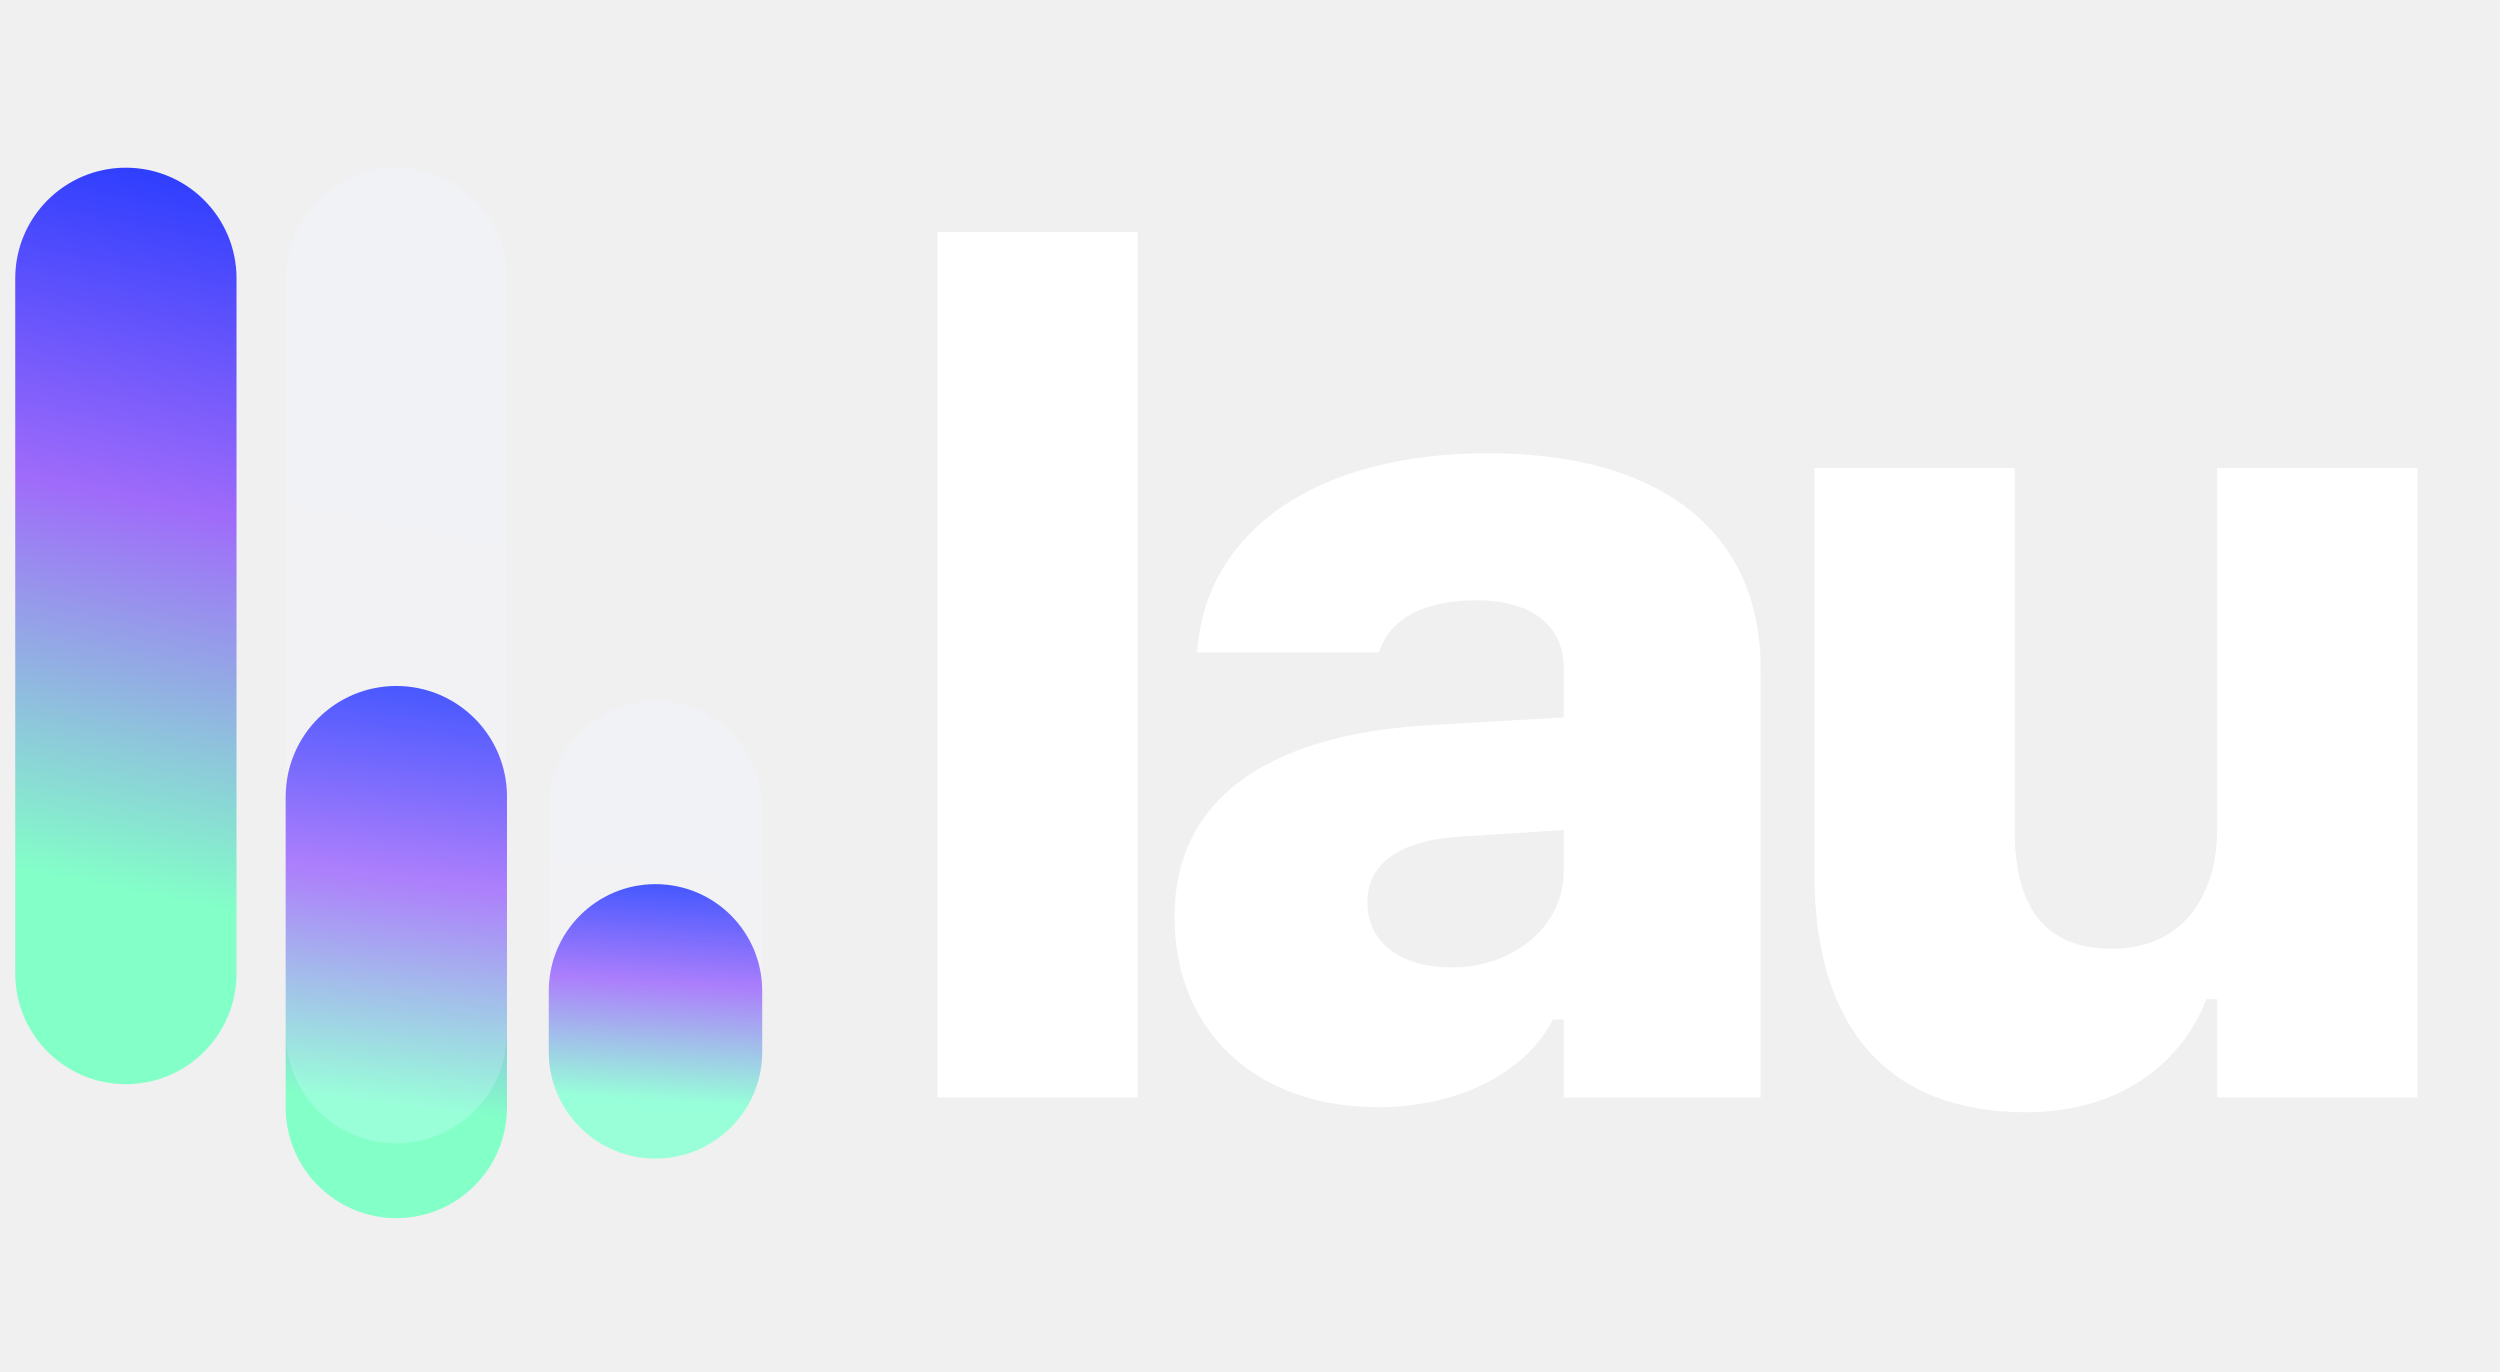
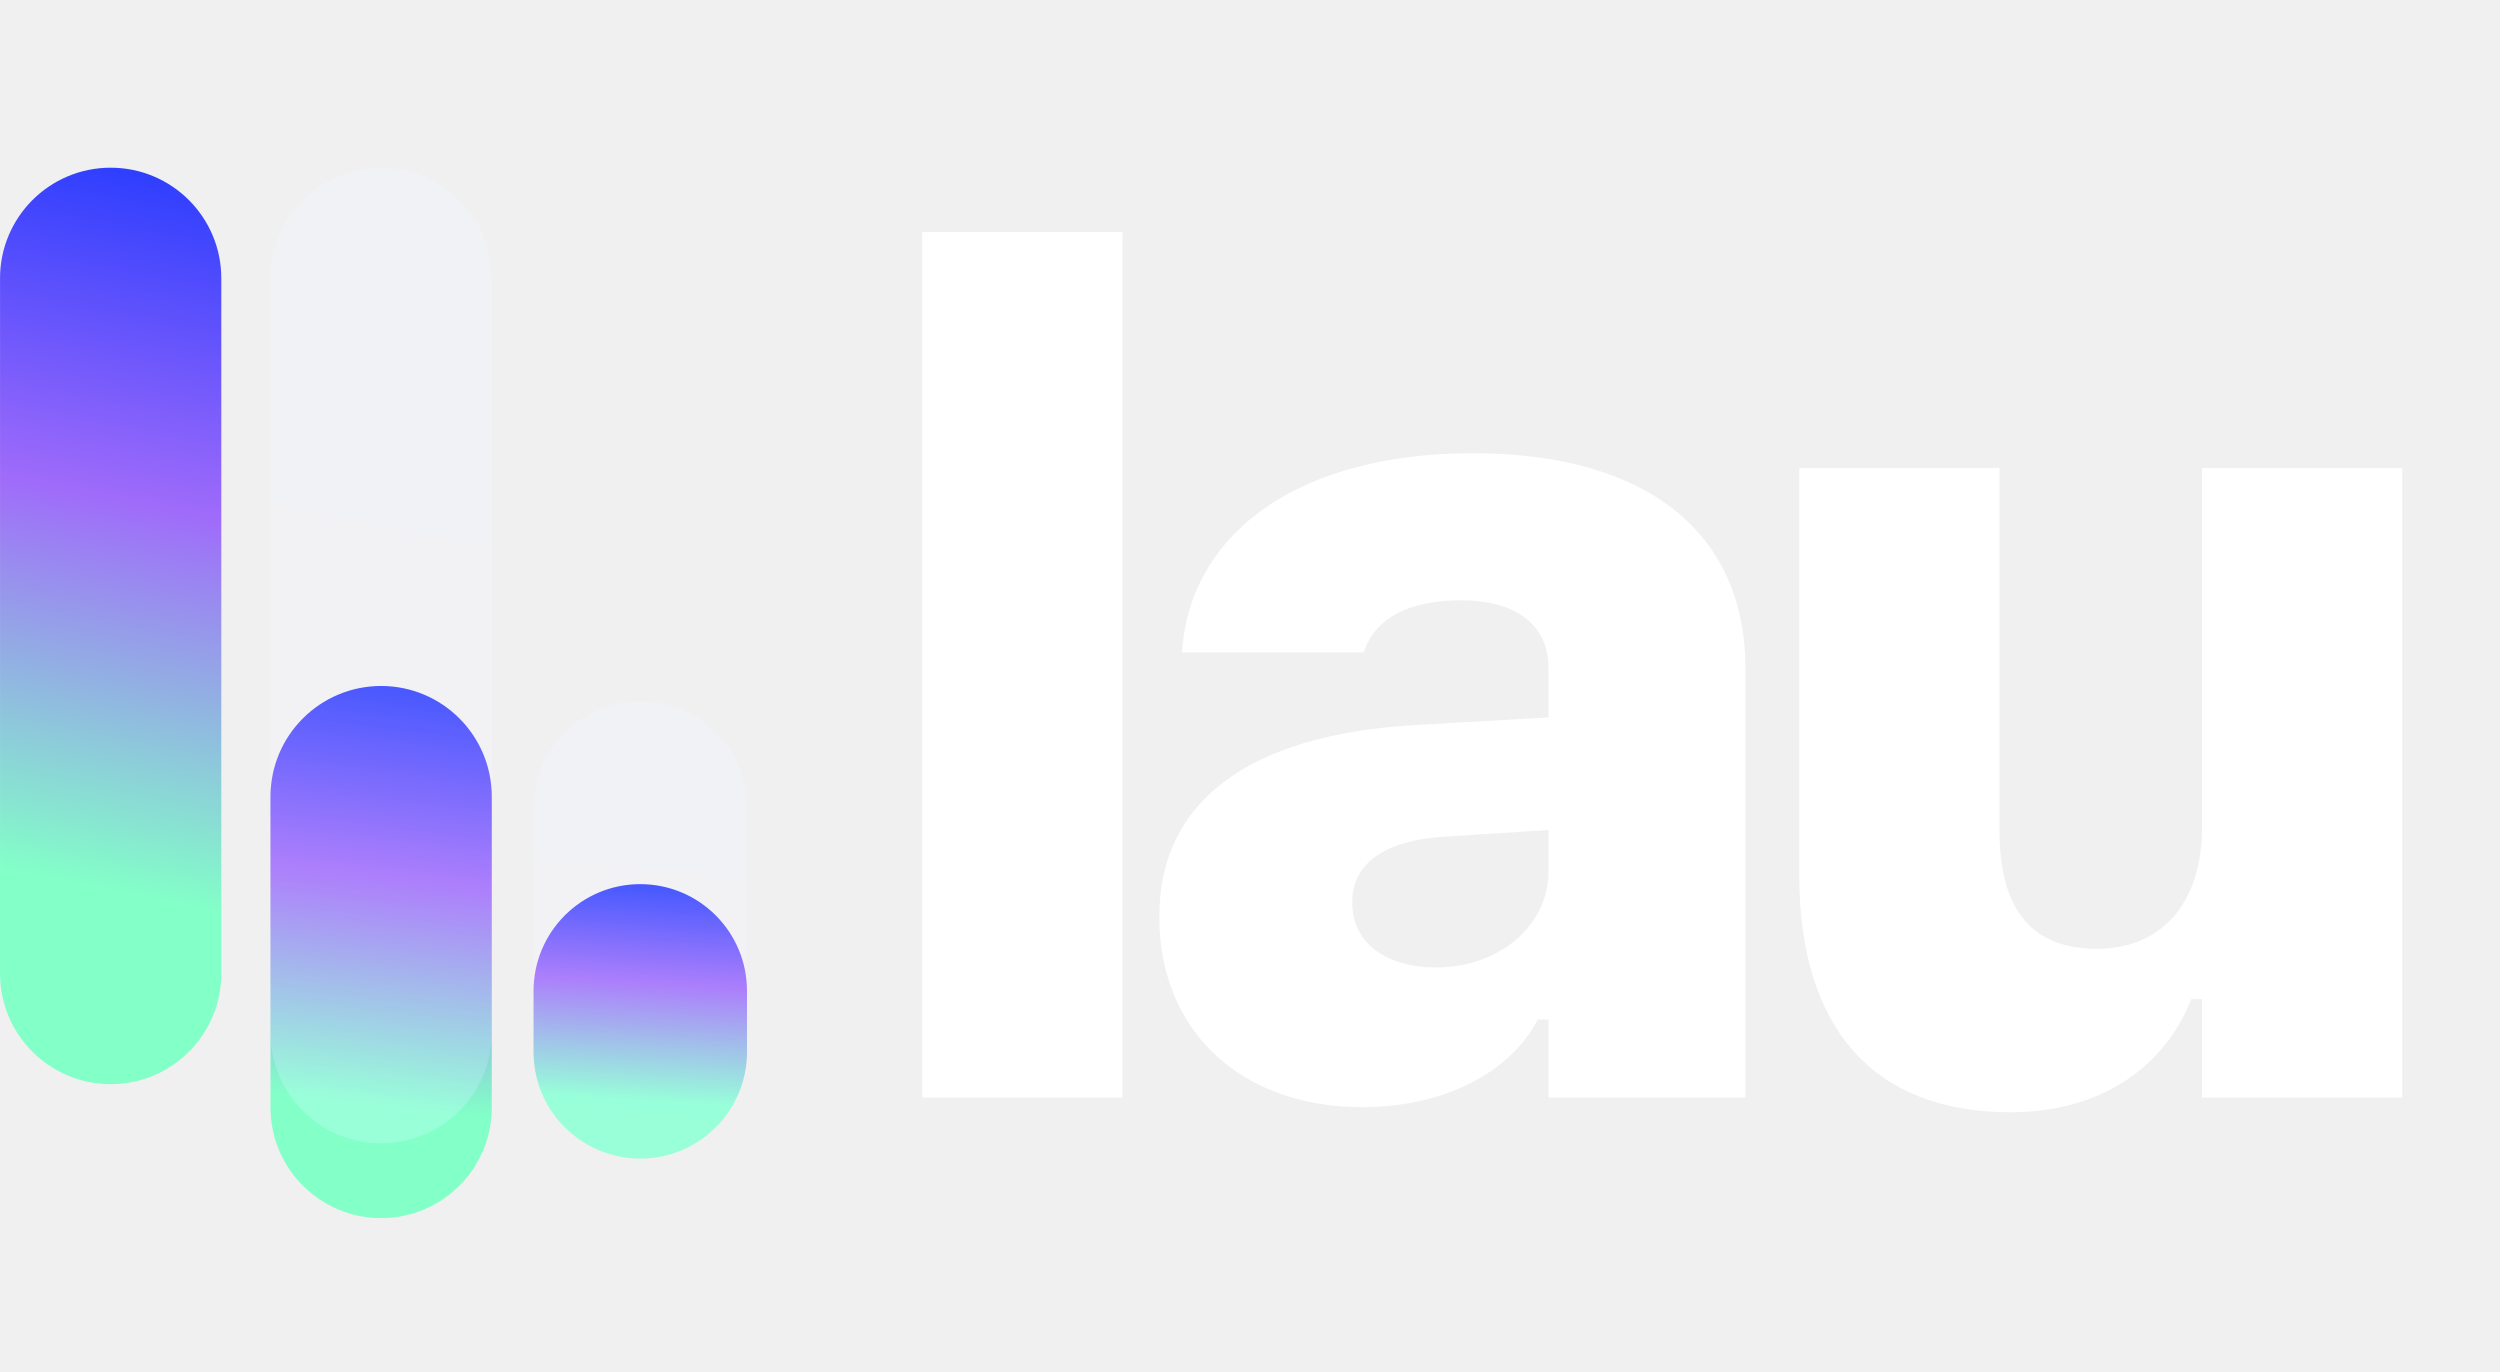
<svg xmlns="http://www.w3.org/2000/svg" width="82" height="45" viewBox="0 0 82 45" fill="none">
-   <rect x="25" y="29" width="9" height="7" rx="3.5" transform="rotate(90 25 29)" fill="url(#paint0_linear_2192_77636)" />
-   <rect x="7.758" y="5.5" width="30.061" height="7.258" rx="3.629" transform="rotate(90 7.75781 5.50012)" fill="url(#paint1_linear_2192_77636)" />
-   <rect x="16.629" y="22.5" width="17.454" height="7.258" rx="3.629" transform="rotate(90 16.6289 22.5001)" fill="url(#paint2_linear_2192_77636)" />
+   <rect x="24.501" y="29" width="9" height="7" rx="3.5" transform="rotate(90 24.501 29)" fill="url(#paint0_linear_2192_77636)" />
+   <rect x="7.259" y="5.5" width="30.061" height="7.258" rx="3.629" transform="rotate(90 7.25879 5.50012)" fill="url(#paint1_linear_2192_77636)" />
+   <rect x="16.13" y="22.5" width="17.454" height="7.258" rx="3.629" transform="rotate(90 16.1299 22.5001)" fill="url(#paint2_linear_2192_77636)" />
  <g style="mix-blend-mode:screen" opacity="0.31">
-     <rect x="16.629" y="5.5" width="32" height="7.258" rx="3.629" transform="rotate(90 16.6289 5.50012)" fill="url(#paint3_linear_2192_77636)" />
+     <rect x="16.13" y="5.5" width="32" height="7.258" rx="3.629" transform="rotate(90 16.1299 5.50012)" fill="url(#paint3_linear_2192_77636)" />
  </g>
  <g style="mix-blend-mode:screen" opacity="0.31">
-     <rect x="25" y="23" width="15" height="7" rx="3.5" transform="rotate(90 25 23)" fill="url(#paint4_linear_2192_77636)" />
+     <rect x="24.501" y="23" width="15" height="7" rx="3.5" transform="rotate(90 24.501 23)" fill="url(#paint4_linear_2192_77636)" />
  </g>
-   <path d="M30.748 36V7.611H37.316V36H30.748ZM45.187 36.315C41.234 36.315 38.525 33.848 38.525 30.081V30.044C38.525 26.296 41.457 24.125 46.782 23.791L51.291 23.531V21.917C51.291 20.525 50.252 19.69 48.434 19.69C46.708 19.69 45.65 20.266 45.261 21.305L45.224 21.398H39.268L39.286 21.175C39.657 17.371 43.22 14.866 48.805 14.866C54.501 14.866 57.748 17.464 57.748 21.917V36H51.291V33.44H50.938C50.029 35.202 47.821 36.315 45.187 36.315ZM44.853 29.617C44.853 30.916 45.947 31.732 47.599 31.732C49.677 31.732 51.291 30.359 51.291 28.578V27.224L47.821 27.446C45.873 27.576 44.853 28.355 44.853 29.58V29.617ZM66.453 36.482C61.87 36.482 59.514 33.644 59.514 28.689V15.349H66.082V27.224C66.082 29.729 67.047 31.12 69.273 31.12C71.5 31.12 72.725 29.506 72.725 27.149V15.349H79.293V36H72.725V32.772H72.372C71.481 35.035 69.366 36.482 66.453 36.482Z" fill="white" />
+   <path d="M30.249 36V7.611H36.817V36H30.249ZM44.688 36.315C40.735 36.315 38.026 33.848 38.026 30.081V30.044C38.026 26.296 40.958 24.125 46.283 23.791L50.792 23.531V21.917C50.792 20.525 49.753 19.69 47.935 19.69C46.209 19.69 45.151 20.266 44.762 21.305L44.725 21.398H38.769L38.787 21.175C39.158 17.371 42.721 14.866 48.306 14.866C54.002 14.866 57.249 17.464 57.249 21.917V36H50.792V33.44H50.44C49.53 35.202 47.322 36.315 44.688 36.315ZM44.354 29.617C44.354 30.916 45.448 31.732 47.1 31.732C49.178 31.732 50.792 30.359 50.792 28.578V27.224L47.322 27.446C45.374 27.576 44.354 28.355 44.354 29.58V29.617ZM65.954 36.482C61.371 36.482 59.015 33.644 59.015 28.689V15.349H65.583V27.224C65.583 29.729 66.548 31.12 68.775 31.12C71.001 31.12 72.226 29.506 72.226 27.149V15.349H78.794V36H72.226V32.772H71.873C70.983 35.035 68.867 36.482 65.954 36.482Z" fill="white" />
  <defs>
-     <linearGradient id="paint0_linear_2192_77636" x1="24.156" y1="33.34" x2="32.019" y2="33.825" gradientUnits="userSpaceOnUse">
+     <linearGradient id="paint0_linear_2192_77636" x1="23.657" y1="33.34" x2="31.52" y2="33.825" gradientUnits="userSpaceOnUse">
      <stop stop-color="#1434FF" />
      <stop offset="0.51" stop-color="#9F6BFA" />
      <stop offset="1" stop-color="#83FFC8" />
    </linearGradient>
-     <linearGradient id="paint1_linear_2192_77636" x1="4.94" y1="10" x2="30.3" y2="15.037" gradientUnits="userSpaceOnUse">
+     <linearGradient id="paint1_linear_2192_77636" x1="4.441" y1="10" x2="29.801" y2="15.037" gradientUnits="userSpaceOnUse">
      <stop stop-color="#1434FF" />
      <stop offset="0.51" stop-color="#9F6BFA" />
      <stop offset="1" stop-color="#83FFC8" />
    </linearGradient>
-     <linearGradient id="paint2_linear_2192_77636" x1="14.992" y1="27" x2="30.098" y2="28.742" gradientUnits="userSpaceOnUse">
+     <linearGradient id="paint2_linear_2192_77636" x1="14.493" y1="27" x2="29.599" y2="28.742" gradientUnits="userSpaceOnUse">
      <stop stop-color="#1434FF" />
      <stop offset="0.51" stop-color="#9F6BFA" />
      <stop offset="1" stop-color="#83FFC8" />
    </linearGradient>
-     <linearGradient id="paint3_linear_2192_77636" x1="13.629" y1="10" x2="85.222" y2="24.491" gradientUnits="userSpaceOnUse">
+     <linearGradient id="paint3_linear_2192_77636" x1="13.13" y1="10" x2="84.723" y2="24.491" gradientUnits="userSpaceOnUse">
      <stop stop-color="#2370FF" />
      <stop offset="0.51" stop-color="#9F6BFA" />
      <stop offset="1" stop-color="#86EFF5" />
    </linearGradient>
-     <linearGradient id="paint4_linear_2192_77636" x1="23.594" y1="27.34" x2="58.193" y2="30.744" gradientUnits="userSpaceOnUse">
+     <linearGradient id="paint4_linear_2192_77636" x1="23.095" y1="27.34" x2="57.694" y2="30.744" gradientUnits="userSpaceOnUse">
      <stop stop-color="#2370FF" />
      <stop offset="0.51" stop-color="#9F6BFA" />
      <stop offset="1" stop-color="#86EFF5" />
    </linearGradient>
  </defs>
</svg>
